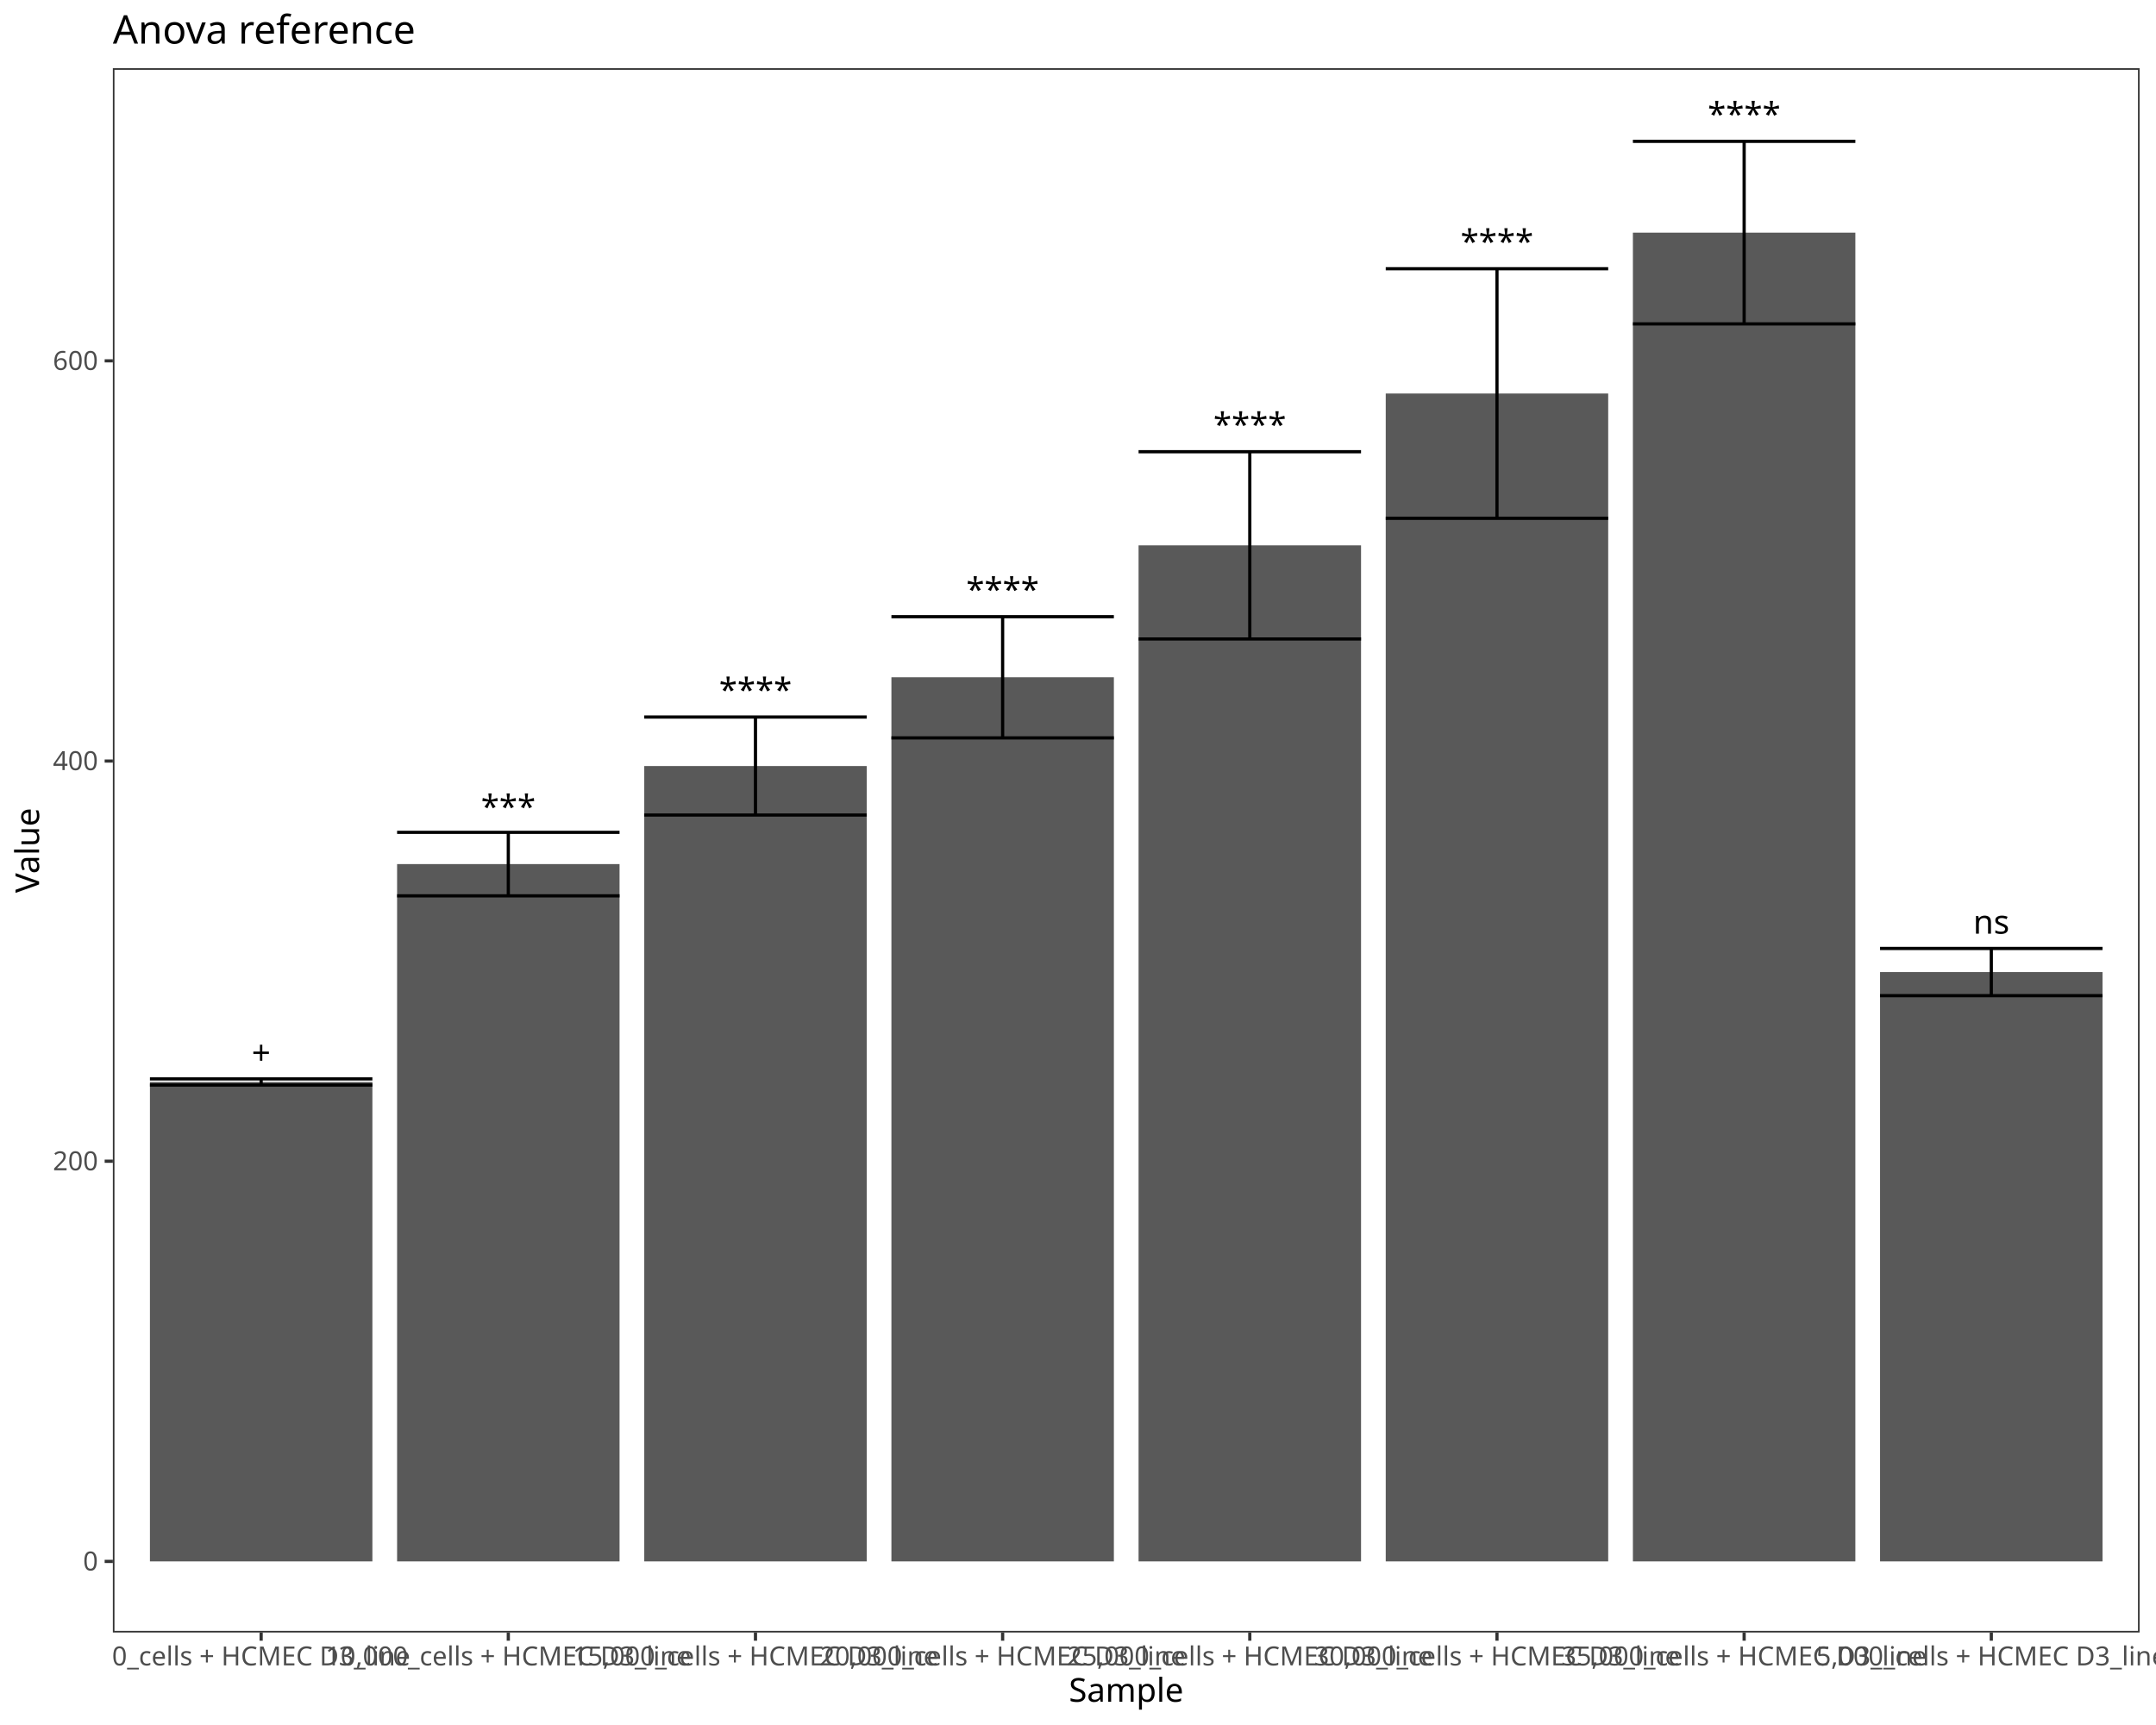
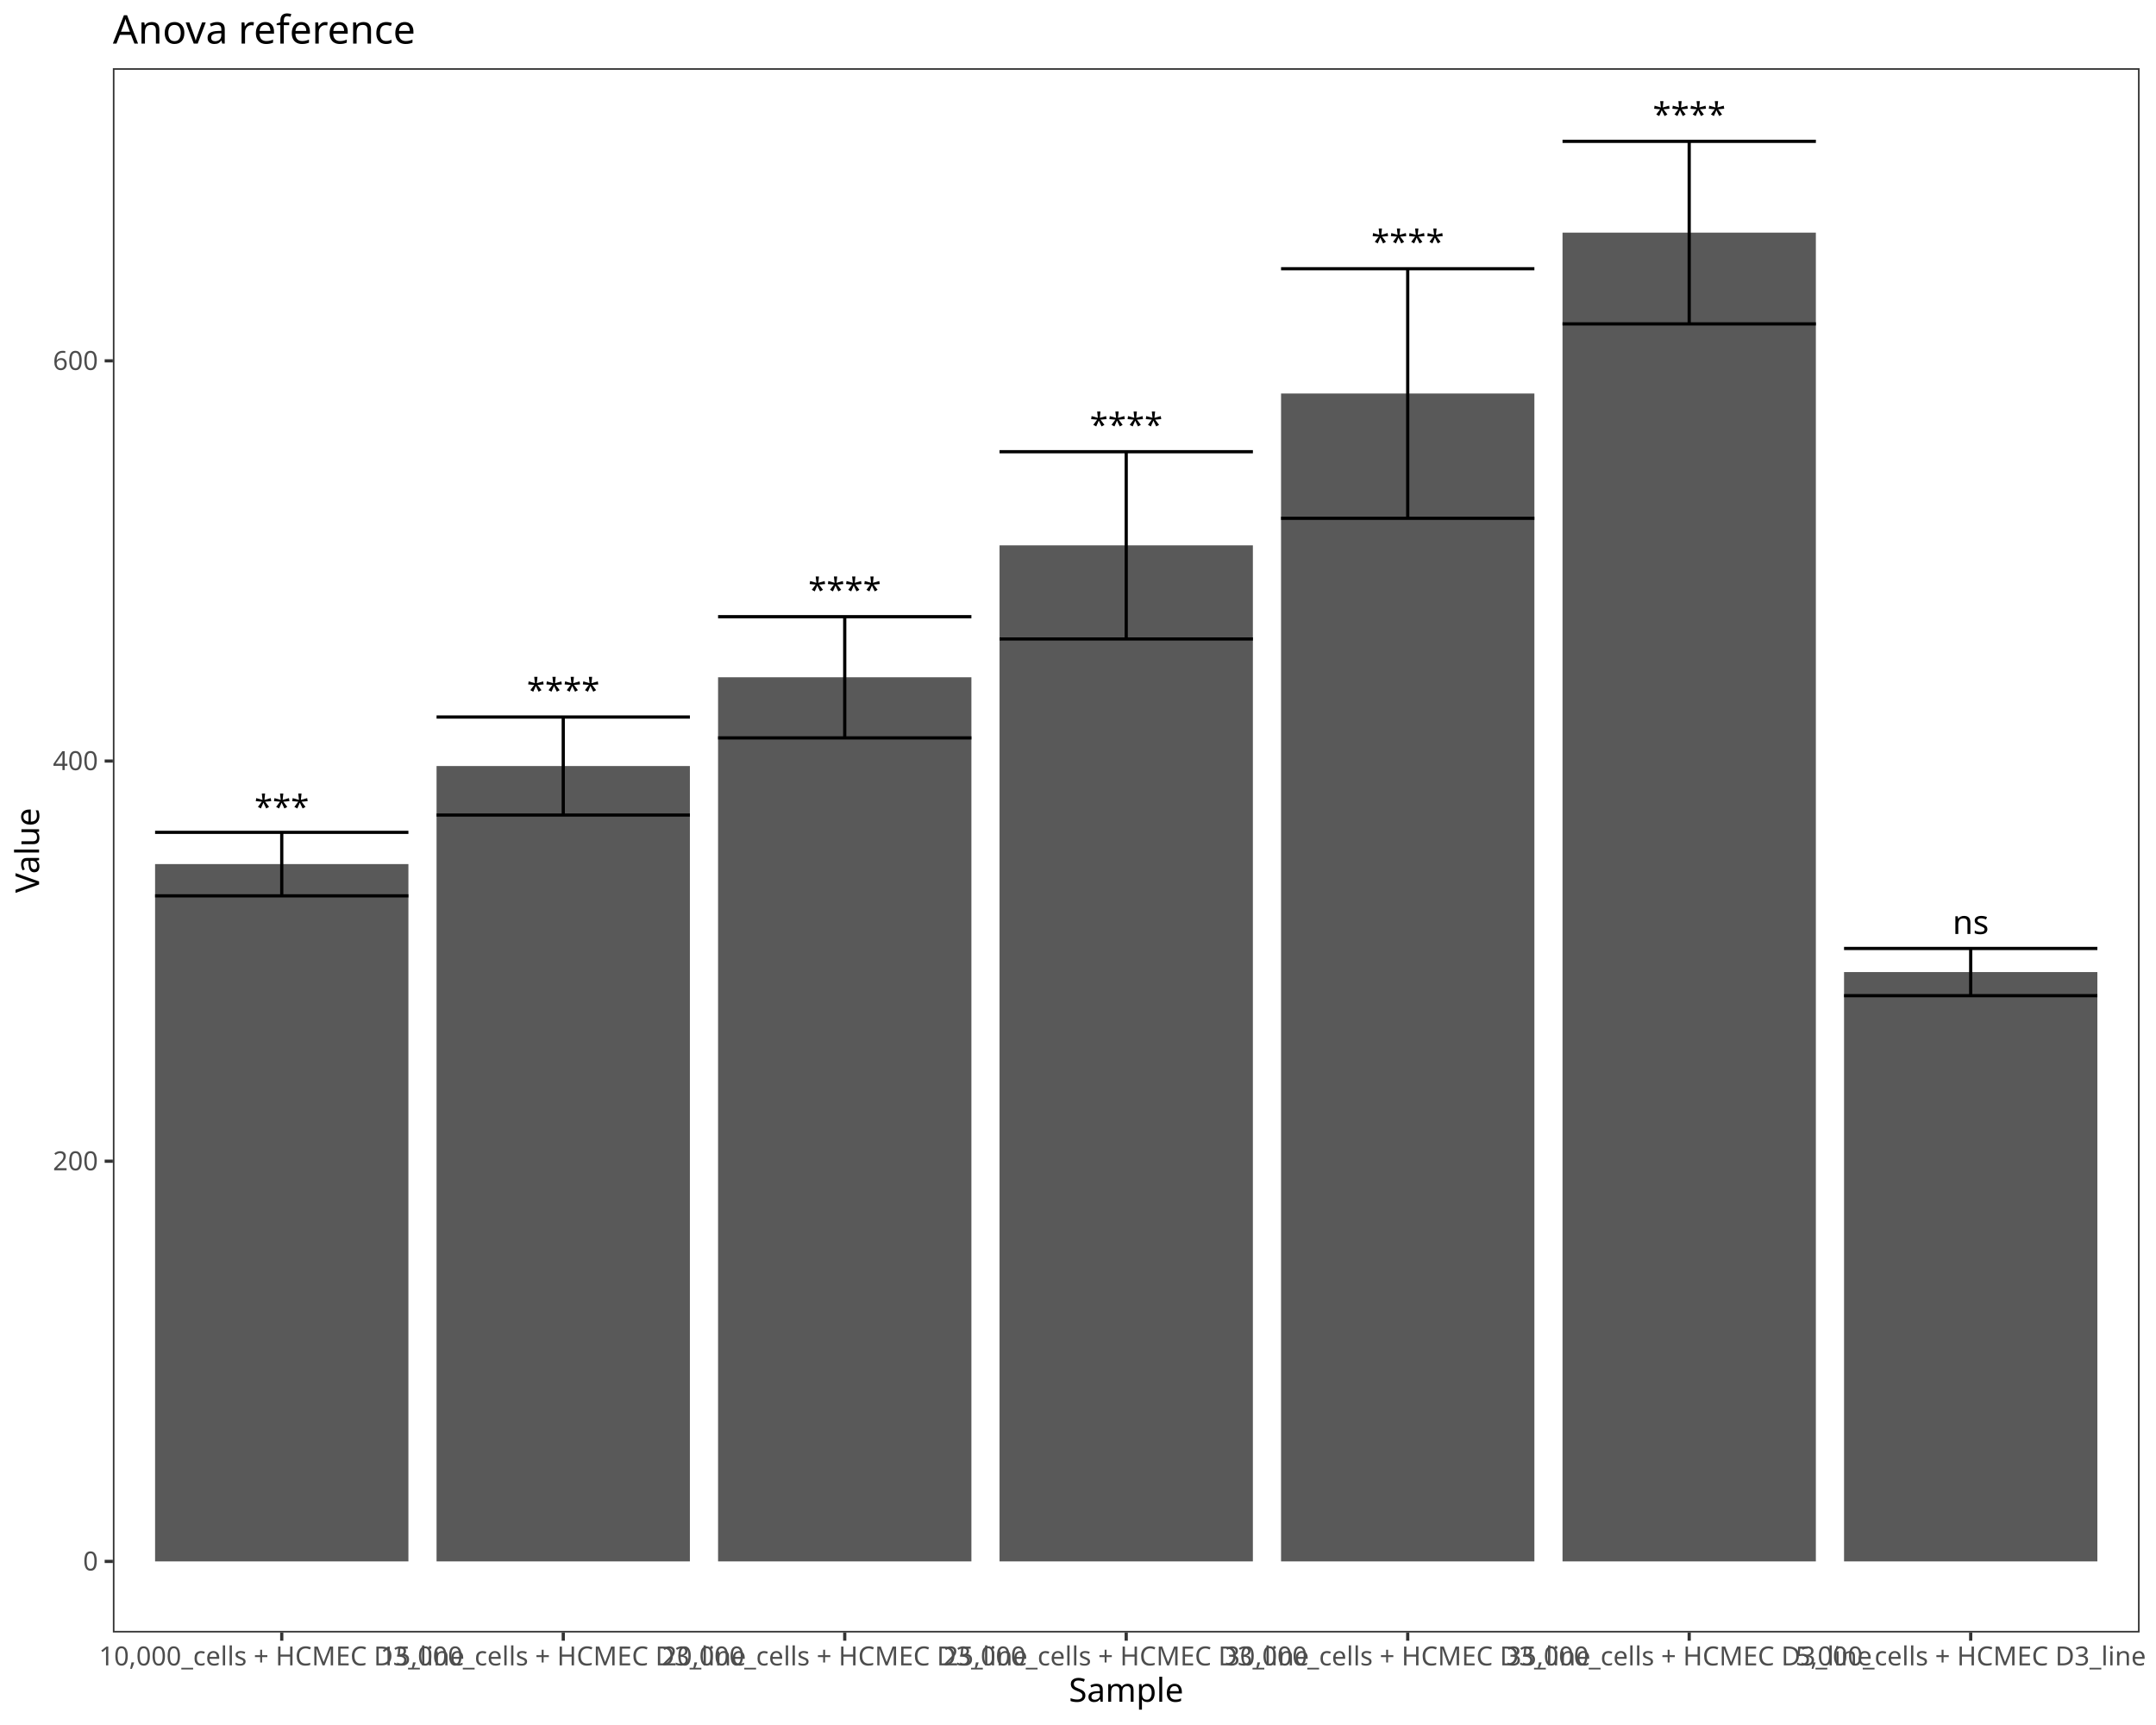
<svg xmlns="http://www.w3.org/2000/svg" class="svglite" data-engine-version="2.0" width="720.00pt" height="576.00pt" viewBox="0 0 720.00 576.00">
  <defs>
    <style type="text/css">
    .svglite line, .svglite polyline, .svglite polygon, .svglite path, .svglite rect, .svglite circle {
      fill: none;
      stroke: #000000;
      stroke-linecap: round;
      stroke-linejoin: round;
      stroke-miterlimit: 10.00;
    }
  </style>
  </defs>
  <rect width="100%" height="100%" style="stroke: none; fill: #FFFFFF;" />
  <defs>
    <clipPath id="cpMC4wMHw3MjAuMDB8MC4wMHw1NzYuMDA=">
      <rect x="0.00" y="0.00" width="720.00" height="576.00" />
    </clipPath>
  </defs>
  <g clip-path="url(#cpMC4wMHw3MjAuMDB8MC4wMHw1NzYuMDA=)">
    <rect x="0.00" y="0.00" width="720.00" height="576.00" style="stroke-width: 1.07; stroke: #FFFFFF; fill: #FFFFFF;" />
  </g>
  <defs>
    <clipPath id="cpMzcuNjl8NzE0LjUyfDIyLjc4fDU0NS4xMQ==">
      <rect x="37.69" y="22.78" width="676.83" height="522.33" />
    </clipPath>
  </defs>
  <g clip-path="url(#cpMzcuNjl8NzE0LjUyfDIyLjc4fDU0NS4xMQ==)">
    <rect x="37.69" y="22.78" width="676.83" height="522.33" style="stroke-width: 1.07; stroke: none; fill: #FFFFFF;" />
-     <rect x="50.07" y="361.28" width="74.29" height="160.09" style="stroke-width: 1.07; stroke: none; stroke-linecap: butt; stroke-linejoin: miter; fill: #595959;" />
-     <rect x="132.61" y="288.53" width="74.29" height="232.84" style="stroke-width: 1.07; stroke: none; stroke-linecap: butt; stroke-linejoin: miter; fill: #595959;" />
-     <rect x="215.15" y="255.79" width="74.29" height="265.58" style="stroke-width: 1.07; stroke: none; stroke-linecap: butt; stroke-linejoin: miter; fill: #595959;" />
-     <rect x="297.69" y="226.15" width="74.29" height="295.22" style="stroke-width: 1.07; stroke: none; stroke-linecap: butt; stroke-linejoin: miter; fill: #595959;" />
-     <rect x="380.23" y="182.10" width="74.29" height="339.27" style="stroke-width: 1.07; stroke: none; stroke-linecap: butt; stroke-linejoin: miter; fill: #595959;" />
-     <rect x="462.77" y="131.40" width="74.29" height="389.97" style="stroke-width: 1.07; stroke: none; stroke-linecap: butt; stroke-linejoin: miter; fill: #595959;" />
-     <rect x="545.31" y="77.68" width="74.29" height="443.69" style="stroke-width: 1.07; stroke: none; stroke-linecap: butt; stroke-linejoin: miter; fill: #595959;" />
-     <rect x="627.85" y="324.59" width="74.29" height="196.78" style="stroke-width: 1.07; stroke: none; stroke-linecap: butt; stroke-linejoin: miter; fill: #595959;" />
-     <polyline points="50.07,360.26 124.36,360.26 " style="stroke-width: 1.07; stroke-linecap: butt;" />
-     <polyline points="87.21,360.26 87.21,362.31 " style="stroke-width: 1.07; stroke-linecap: butt;" />
-     <polyline points="50.07,362.31 124.36,362.31 " style="stroke-width: 1.07; stroke-linecap: butt;" />
-     <polyline points="132.61,277.93 206.90,277.93 " style="stroke-width: 1.07; stroke-linecap: butt;" />
-     <polyline points="169.75,277.93 169.75,299.14 " style="stroke-width: 1.07; stroke-linecap: butt;" />
-     <polyline points="132.61,299.14 206.90,299.14 " style="stroke-width: 1.07; stroke-linecap: butt;" />
-     <polyline points="215.15,239.43 289.44,239.43 " style="stroke-width: 1.07; stroke-linecap: butt;" />
-     <polyline points="252.29,239.43 252.29,272.15 " style="stroke-width: 1.07; stroke-linecap: butt;" />
-     <polyline points="215.15,272.15 289.44,272.15 " style="stroke-width: 1.07; stroke-linecap: butt;" />
-     <polyline points="297.69,205.92 371.98,205.92 " style="stroke-width: 1.07; stroke-linecap: butt;" />
-     <polyline points="334.83,205.92 334.83,246.39 " style="stroke-width: 1.07; stroke-linecap: butt;" />
-     <polyline points="297.69,246.39 371.98,246.39 " style="stroke-width: 1.07; stroke-linecap: butt;" />
-     <polyline points="380.23,150.84 454.52,150.84 " style="stroke-width: 1.07; stroke-linecap: butt;" />
-     <polyline points="417.37,150.84 417.37,213.36 " style="stroke-width: 1.07; stroke-linecap: butt;" />
-     <polyline points="380.23,213.36 454.52,213.36 " style="stroke-width: 1.07; stroke-linecap: butt;" />
-     <polyline points="462.77,89.73 537.06,89.73 " style="stroke-width: 1.07; stroke-linecap: butt;" />
-     <polyline points="499.92,89.73 499.92,173.07 " style="stroke-width: 1.07; stroke-linecap: butt;" />
-     <polyline points="462.77,173.07 537.06,173.07 " style="stroke-width: 1.07; stroke-linecap: butt;" />
-     <polyline points="545.31,47.19 619.60,47.19 " style="stroke-width: 1.07; stroke-linecap: butt;" />
-     <polyline points="582.46,47.19 582.46,108.16 " style="stroke-width: 1.07; stroke-linecap: butt;" />
-     <polyline points="545.31,108.16 619.60,108.16 " style="stroke-width: 1.07; stroke-linecap: butt;" />
-     <polyline points="627.85,316.71 702.14,316.71 " style="stroke-width: 1.07; stroke-linecap: butt;" />
-     <polyline points="665.00,316.71 665.00,332.46 " style="stroke-width: 1.07; stroke-linecap: butt;" />
-     <polyline points="627.85,332.46 702.14,332.46 " style="stroke-width: 1.07; stroke-linecap: butt;" />
-     <text x="87.21" y="355.42" text-anchor="middle" style="font-size: 11.04px; font-family: sans;" textLength="6.45px" lengthAdjust="spacingAndGlyphs">+</text>
-     <text x="169.75" y="273.33" text-anchor="middle" style="font-size: 11.04px; font-family: sans;" textLength="12.90px" lengthAdjust="spacingAndGlyphs">***</text>
-     <text x="252.29" y="234.30" text-anchor="middle" style="font-size: 11.04px; font-family: sans;" textLength="17.20px" lengthAdjust="spacingAndGlyphs">****</text>
-     <text x="334.83" y="200.79" text-anchor="middle" style="font-size: 11.04px; font-family: sans;" textLength="17.20px" lengthAdjust="spacingAndGlyphs">****</text>
-     <text x="417.37" y="145.71" text-anchor="middle" style="font-size: 11.04px; font-family: sans;" textLength="17.20px" lengthAdjust="spacingAndGlyphs">****</text>
-     <text x="499.92" y="84.60" text-anchor="middle" style="font-size: 11.04px; font-family: sans;" textLength="17.20px" lengthAdjust="spacingAndGlyphs">****</text>
-     <text x="582.46" y="42.07" text-anchor="middle" style="font-size: 11.04px; font-family: sans;" textLength="17.20px" lengthAdjust="spacingAndGlyphs">****</text>
-     <text x="665.00" y="311.77" text-anchor="middle" style="font-size: 11.04px; font-family: sans;" textLength="11.66px" lengthAdjust="spacingAndGlyphs">ns</text>
+     <rect x="51.79" y="288.53" width="84.60" height="232.84" style="stroke-width: 1.07; stroke: none; stroke-linecap: butt; stroke-linejoin: miter; fill: #595959;" />
+     <rect x="145.79" y="255.79" width="84.60" height="265.58" style="stroke-width: 1.07; stroke: none; stroke-linecap: butt; stroke-linejoin: miter; fill: #595959;" />
+     <rect x="239.80" y="226.15" width="84.60" height="295.22" style="stroke-width: 1.07; stroke: none; stroke-linecap: butt; stroke-linejoin: miter; fill: #595959;" />
+     <rect x="333.80" y="182.10" width="84.60" height="339.27" style="stroke-width: 1.07; stroke: none; stroke-linecap: butt; stroke-linejoin: miter; fill: #595959;" />
+     <rect x="427.81" y="131.40" width="84.60" height="389.97" style="stroke-width: 1.07; stroke: none; stroke-linecap: butt; stroke-linejoin: miter; fill: #595959;" />
+     <rect x="521.81" y="77.68" width="84.60" height="443.69" style="stroke-width: 1.07; stroke: none; stroke-linecap: butt; stroke-linejoin: miter; fill: #595959;" />
+     <rect x="615.82" y="324.59" width="84.60" height="196.78" style="stroke-width: 1.07; stroke: none; stroke-linecap: butt; stroke-linejoin: miter; fill: #595959;" />
+     <polyline points="51.79,277.93 136.39,277.93 " style="stroke-width: 1.07; stroke-linecap: butt;" />
+     <polyline points="94.09,277.93 94.09,299.14 " style="stroke-width: 1.07; stroke-linecap: butt;" />
+     <polyline points="51.79,299.14 136.39,299.14 " style="stroke-width: 1.07; stroke-linecap: butt;" />
+     <polyline points="145.79,239.43 230.40,239.43 " style="stroke-width: 1.07; stroke-linecap: butt;" />
+     <polyline points="188.10,239.43 188.10,272.15 " style="stroke-width: 1.07; stroke-linecap: butt;" />
+     <polyline points="145.79,272.15 230.40,272.15 " style="stroke-width: 1.07; stroke-linecap: butt;" />
+     <polyline points="239.80,205.92 324.40,205.92 " style="stroke-width: 1.07; stroke-linecap: butt;" />
+     <polyline points="282.10,205.92 282.10,246.39 " style="stroke-width: 1.07; stroke-linecap: butt;" />
+     <polyline points="239.80,246.39 324.40,246.39 " style="stroke-width: 1.07; stroke-linecap: butt;" />
+     <polyline points="333.80,150.84 418.41,150.84 " style="stroke-width: 1.07; stroke-linecap: butt;" />
+     <polyline points="376.10,150.84 376.10,213.36 " style="stroke-width: 1.07; stroke-linecap: butt;" />
+     <polyline points="333.80,213.36 418.41,213.36 " style="stroke-width: 1.07; stroke-linecap: butt;" />
+     <polyline points="427.81,89.73 512.41,89.73 " style="stroke-width: 1.07; stroke-linecap: butt;" />
+     <polyline points="470.11,89.73 470.11,173.07 " style="stroke-width: 1.07; stroke-linecap: butt;" />
+     <polyline points="427.81,173.07 512.41,173.07 " style="stroke-width: 1.07; stroke-linecap: butt;" />
+     <polyline points="521.81,47.19 606.42,47.19 " style="stroke-width: 1.07; stroke-linecap: butt;" />
+     <polyline points="564.11,47.19 564.11,108.16 " style="stroke-width: 1.07; stroke-linecap: butt;" />
+     <polyline points="521.81,108.16 606.42,108.16 " style="stroke-width: 1.07; stroke-linecap: butt;" />
+     <polyline points="615.82,316.71 700.42,316.71 " style="stroke-width: 1.07; stroke-linecap: butt;" />
+     <polyline points="658.12,316.71 658.12,332.46 " style="stroke-width: 1.07; stroke-linecap: butt;" />
+     <polyline points="615.82,332.46 700.42,332.46 " style="stroke-width: 1.07; stroke-linecap: butt;" />
+     <text x="94.09" y="273.38" text-anchor="middle" style="font-size: 11.04px; font-family: sans;" textLength="12.90px" lengthAdjust="spacingAndGlyphs">***</text>
+     <text x="188.10" y="234.40" text-anchor="middle" style="font-size: 11.04px; font-family: sans;" textLength="17.20px" lengthAdjust="spacingAndGlyphs">****</text>
+     <text x="282.10" y="200.89" text-anchor="middle" style="font-size: 11.04px; font-family: sans;" textLength="17.20px" lengthAdjust="spacingAndGlyphs">****</text>
+     <text x="376.10" y="145.81" text-anchor="middle" style="font-size: 11.04px; font-family: sans;" textLength="17.20px" lengthAdjust="spacingAndGlyphs">****</text>
+     <text x="470.11" y="84.70" text-anchor="middle" style="font-size: 11.04px; font-family: sans;" textLength="17.20px" lengthAdjust="spacingAndGlyphs">****</text>
+     <text x="564.11" y="42.17" text-anchor="middle" style="font-size: 11.04px; font-family: sans;" textLength="17.20px" lengthAdjust="spacingAndGlyphs">****</text>
+     <text x="658.12" y="311.87" text-anchor="middle" style="font-size: 11.04px; font-family: sans;" textLength="11.66px" lengthAdjust="spacingAndGlyphs">ns</text>
    <rect x="37.69" y="22.78" width="676.83" height="522.33" style="stroke-width: 1.07; stroke: #333333;" />
  </g>
  <g clip-path="url(#cpMC4wMHw3MjAuMDB8MC4wMHw1NzYuMDA=)">
    <text x="32.76" y="524.40" text-anchor="end" style="font-size: 8.80px; fill: #4D4D4D; font-family: sans;" textLength="4.89px" lengthAdjust="spacingAndGlyphs">0</text>
    <text x="32.76" y="390.77" text-anchor="end" style="font-size: 8.80px; fill: #4D4D4D; font-family: sans;" textLength="14.68px" lengthAdjust="spacingAndGlyphs">200</text>
    <text x="32.76" y="257.15" text-anchor="end" style="font-size: 8.80px; fill: #4D4D4D; font-family: sans;" textLength="14.68px" lengthAdjust="spacingAndGlyphs">400</text>
    <text x="32.76" y="123.52" text-anchor="end" style="font-size: 8.80px; fill: #4D4D4D; font-family: sans;" textLength="14.68px" lengthAdjust="spacingAndGlyphs">600</text>
    <polyline points="34.95,521.37 37.69,521.37 " style="stroke-width: 1.07; stroke: #333333; stroke-linecap: butt;" />
    <polyline points="34.95,387.74 37.69,387.74 " style="stroke-width: 1.07; stroke: #333333; stroke-linecap: butt;" />
    <polyline points="34.95,254.12 37.69,254.12 " style="stroke-width: 1.07; stroke: #333333; stroke-linecap: butt;" />
    <polyline points="34.95,120.49 37.69,120.49 " style="stroke-width: 1.07; stroke: #333333; stroke-linecap: butt;" />
-     <polyline points="87.21,547.85 87.21,545.11 " style="stroke-width: 1.07; stroke: #333333; stroke-linecap: butt;" />
-     <polyline points="169.75,547.85 169.75,545.11 " style="stroke-width: 1.07; stroke: #333333; stroke-linecap: butt;" />
-     <polyline points="252.29,547.85 252.29,545.11 " style="stroke-width: 1.07; stroke: #333333; stroke-linecap: butt;" />
-     <polyline points="334.83,547.85 334.83,545.11 " style="stroke-width: 1.07; stroke: #333333; stroke-linecap: butt;" />
-     <polyline points="417.37,547.85 417.37,545.11 " style="stroke-width: 1.07; stroke: #333333; stroke-linecap: butt;" />
-     <polyline points="499.92,547.85 499.92,545.11 " style="stroke-width: 1.07; stroke: #333333; stroke-linecap: butt;" />
-     <polyline points="582.46,547.85 582.46,545.11 " style="stroke-width: 1.07; stroke: #333333; stroke-linecap: butt;" />
-     <polyline points="665.00,547.85 665.00,545.11 " style="stroke-width: 1.07; stroke: #333333; stroke-linecap: butt;" />
-     <text x="87.21" y="556.10" text-anchor="middle" style="font-size: 8.80px; fill: #4D4D4D; font-family: sans;" textLength="101.99px" lengthAdjust="spacingAndGlyphs">0_cells + HCMEC D3_line</text>
-     <text x="169.75" y="556.10" text-anchor="middle" style="font-size: 8.80px; fill: #4D4D4D; font-family: sans;" textLength="124.02px" lengthAdjust="spacingAndGlyphs">10,000_cells + HCMEC D3_line</text>
-     <text x="252.29" y="556.10" text-anchor="middle" style="font-size: 8.80px; fill: #4D4D4D; font-family: sans;" textLength="124.02px" lengthAdjust="spacingAndGlyphs">15,000_cells + HCMEC D3_line</text>
-     <text x="334.83" y="556.10" text-anchor="middle" style="font-size: 8.80px; fill: #4D4D4D; font-family: sans;" textLength="124.02px" lengthAdjust="spacingAndGlyphs">20,000_cells + HCMEC D3_line</text>
-     <text x="417.37" y="556.10" text-anchor="middle" style="font-size: 8.80px; fill: #4D4D4D; font-family: sans;" textLength="124.02px" lengthAdjust="spacingAndGlyphs">25,000_cells + HCMEC D3_line</text>
-     <text x="499.92" y="556.10" text-anchor="middle" style="font-size: 8.80px; fill: #4D4D4D; font-family: sans;" textLength="124.02px" lengthAdjust="spacingAndGlyphs">30,000_cells + HCMEC D3_line</text>
-     <text x="582.46" y="556.10" text-anchor="middle" style="font-size: 8.80px; fill: #4D4D4D; font-family: sans;" textLength="124.02px" lengthAdjust="spacingAndGlyphs">35,000_cells + HCMEC D3_line</text>
-     <text x="665.00" y="556.10" text-anchor="middle" style="font-size: 8.80px; fill: #4D4D4D; font-family: sans;" textLength="119.12px" lengthAdjust="spacingAndGlyphs">5,000_cells + HCMEC D3_line</text>
+     <polyline points="94.09,547.85 94.09,545.11 " style="stroke-width: 1.07; stroke: #333333; stroke-linecap: butt;" />
+     <polyline points="188.10,547.85 188.10,545.11 " style="stroke-width: 1.07; stroke: #333333; stroke-linecap: butt;" />
+     <polyline points="282.10,547.85 282.10,545.11 " style="stroke-width: 1.07; stroke: #333333; stroke-linecap: butt;" />
+     <polyline points="376.10,547.85 376.10,545.11 " style="stroke-width: 1.07; stroke: #333333; stroke-linecap: butt;" />
+     <polyline points="470.11,547.85 470.11,545.11 " style="stroke-width: 1.07; stroke: #333333; stroke-linecap: butt;" />
+     <polyline points="564.11,547.85 564.11,545.11 " style="stroke-width: 1.07; stroke: #333333; stroke-linecap: butt;" />
+     <polyline points="658.12,547.85 658.12,545.11 " style="stroke-width: 1.07; stroke: #333333; stroke-linecap: butt;" />
+     <text x="94.09" y="556.10" text-anchor="middle" style="font-size: 8.80px; fill: #4D4D4D; font-family: sans;" textLength="124.02px" lengthAdjust="spacingAndGlyphs">10,000_cells + HCMEC D3_line</text>
+     <text x="188.10" y="556.10" text-anchor="middle" style="font-size: 8.80px; fill: #4D4D4D; font-family: sans;" textLength="124.02px" lengthAdjust="spacingAndGlyphs">15,000_cells + HCMEC D3_line</text>
+     <text x="282.10" y="556.10" text-anchor="middle" style="font-size: 8.80px; fill: #4D4D4D; font-family: sans;" textLength="124.02px" lengthAdjust="spacingAndGlyphs">20,000_cells + HCMEC D3_line</text>
+     <text x="376.10" y="556.10" text-anchor="middle" style="font-size: 8.80px; fill: #4D4D4D; font-family: sans;" textLength="124.02px" lengthAdjust="spacingAndGlyphs">25,000_cells + HCMEC D3_line</text>
+     <text x="470.11" y="556.10" text-anchor="middle" style="font-size: 8.80px; fill: #4D4D4D; font-family: sans;" textLength="124.02px" lengthAdjust="spacingAndGlyphs">30,000_cells + HCMEC D3_line</text>
+     <text x="564.11" y="556.10" text-anchor="middle" style="font-size: 8.80px; fill: #4D4D4D; font-family: sans;" textLength="124.02px" lengthAdjust="spacingAndGlyphs">35,000_cells + HCMEC D3_line</text>
+     <text x="658.12" y="556.10" text-anchor="middle" style="font-size: 8.80px; fill: #4D4D4D; font-family: sans;" textLength="119.12px" lengthAdjust="spacingAndGlyphs">5,000_cells + HCMEC D3_line</text>
    <text x="376.10" y="568.24" text-anchor="middle" style="font-size: 11.00px; font-family: sans;" textLength="37.30px" lengthAdjust="spacingAndGlyphs">Sample</text>
    <text transform="translate(13.05,283.95) rotate(-90)" text-anchor="middle" style="font-size: 11.00px; font-family: sans;" textLength="28.14px" lengthAdjust="spacingAndGlyphs">Value</text>
    <text x="37.69" y="14.56" style="font-size: 13.20px; font-family: sans;" textLength="96.88px" lengthAdjust="spacingAndGlyphs">Anova reference</text>
  </g>
</svg>
